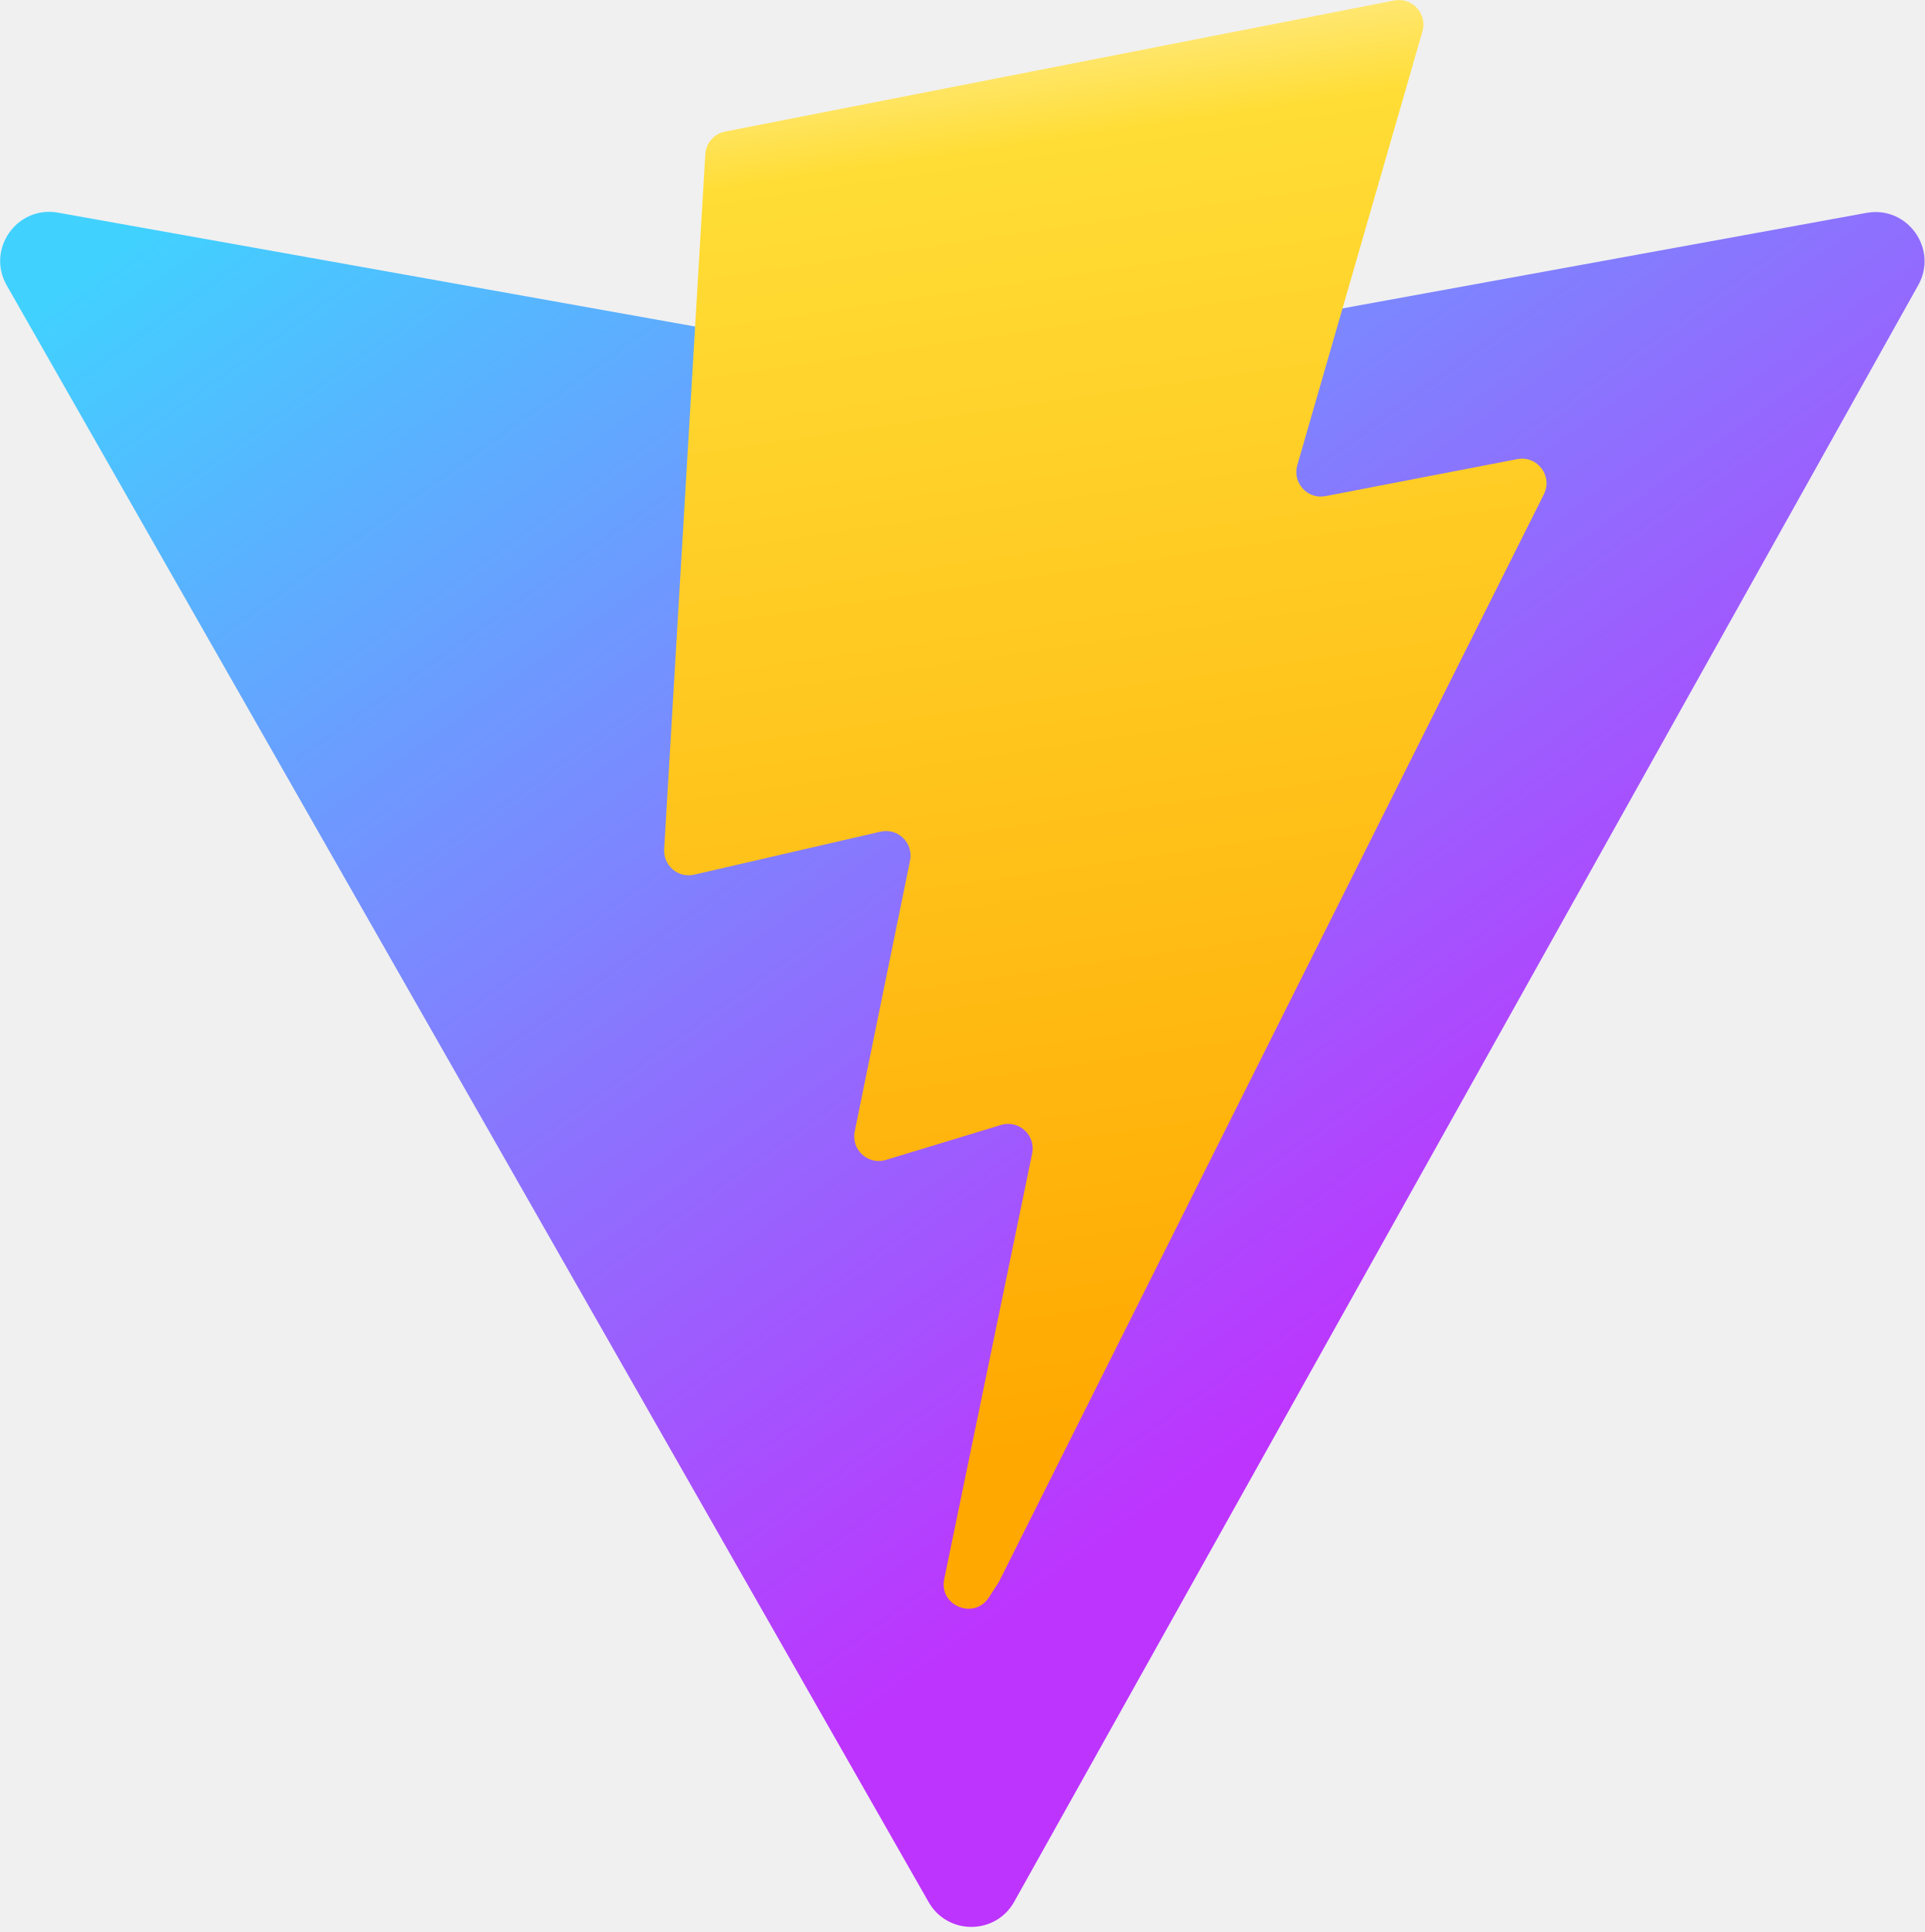
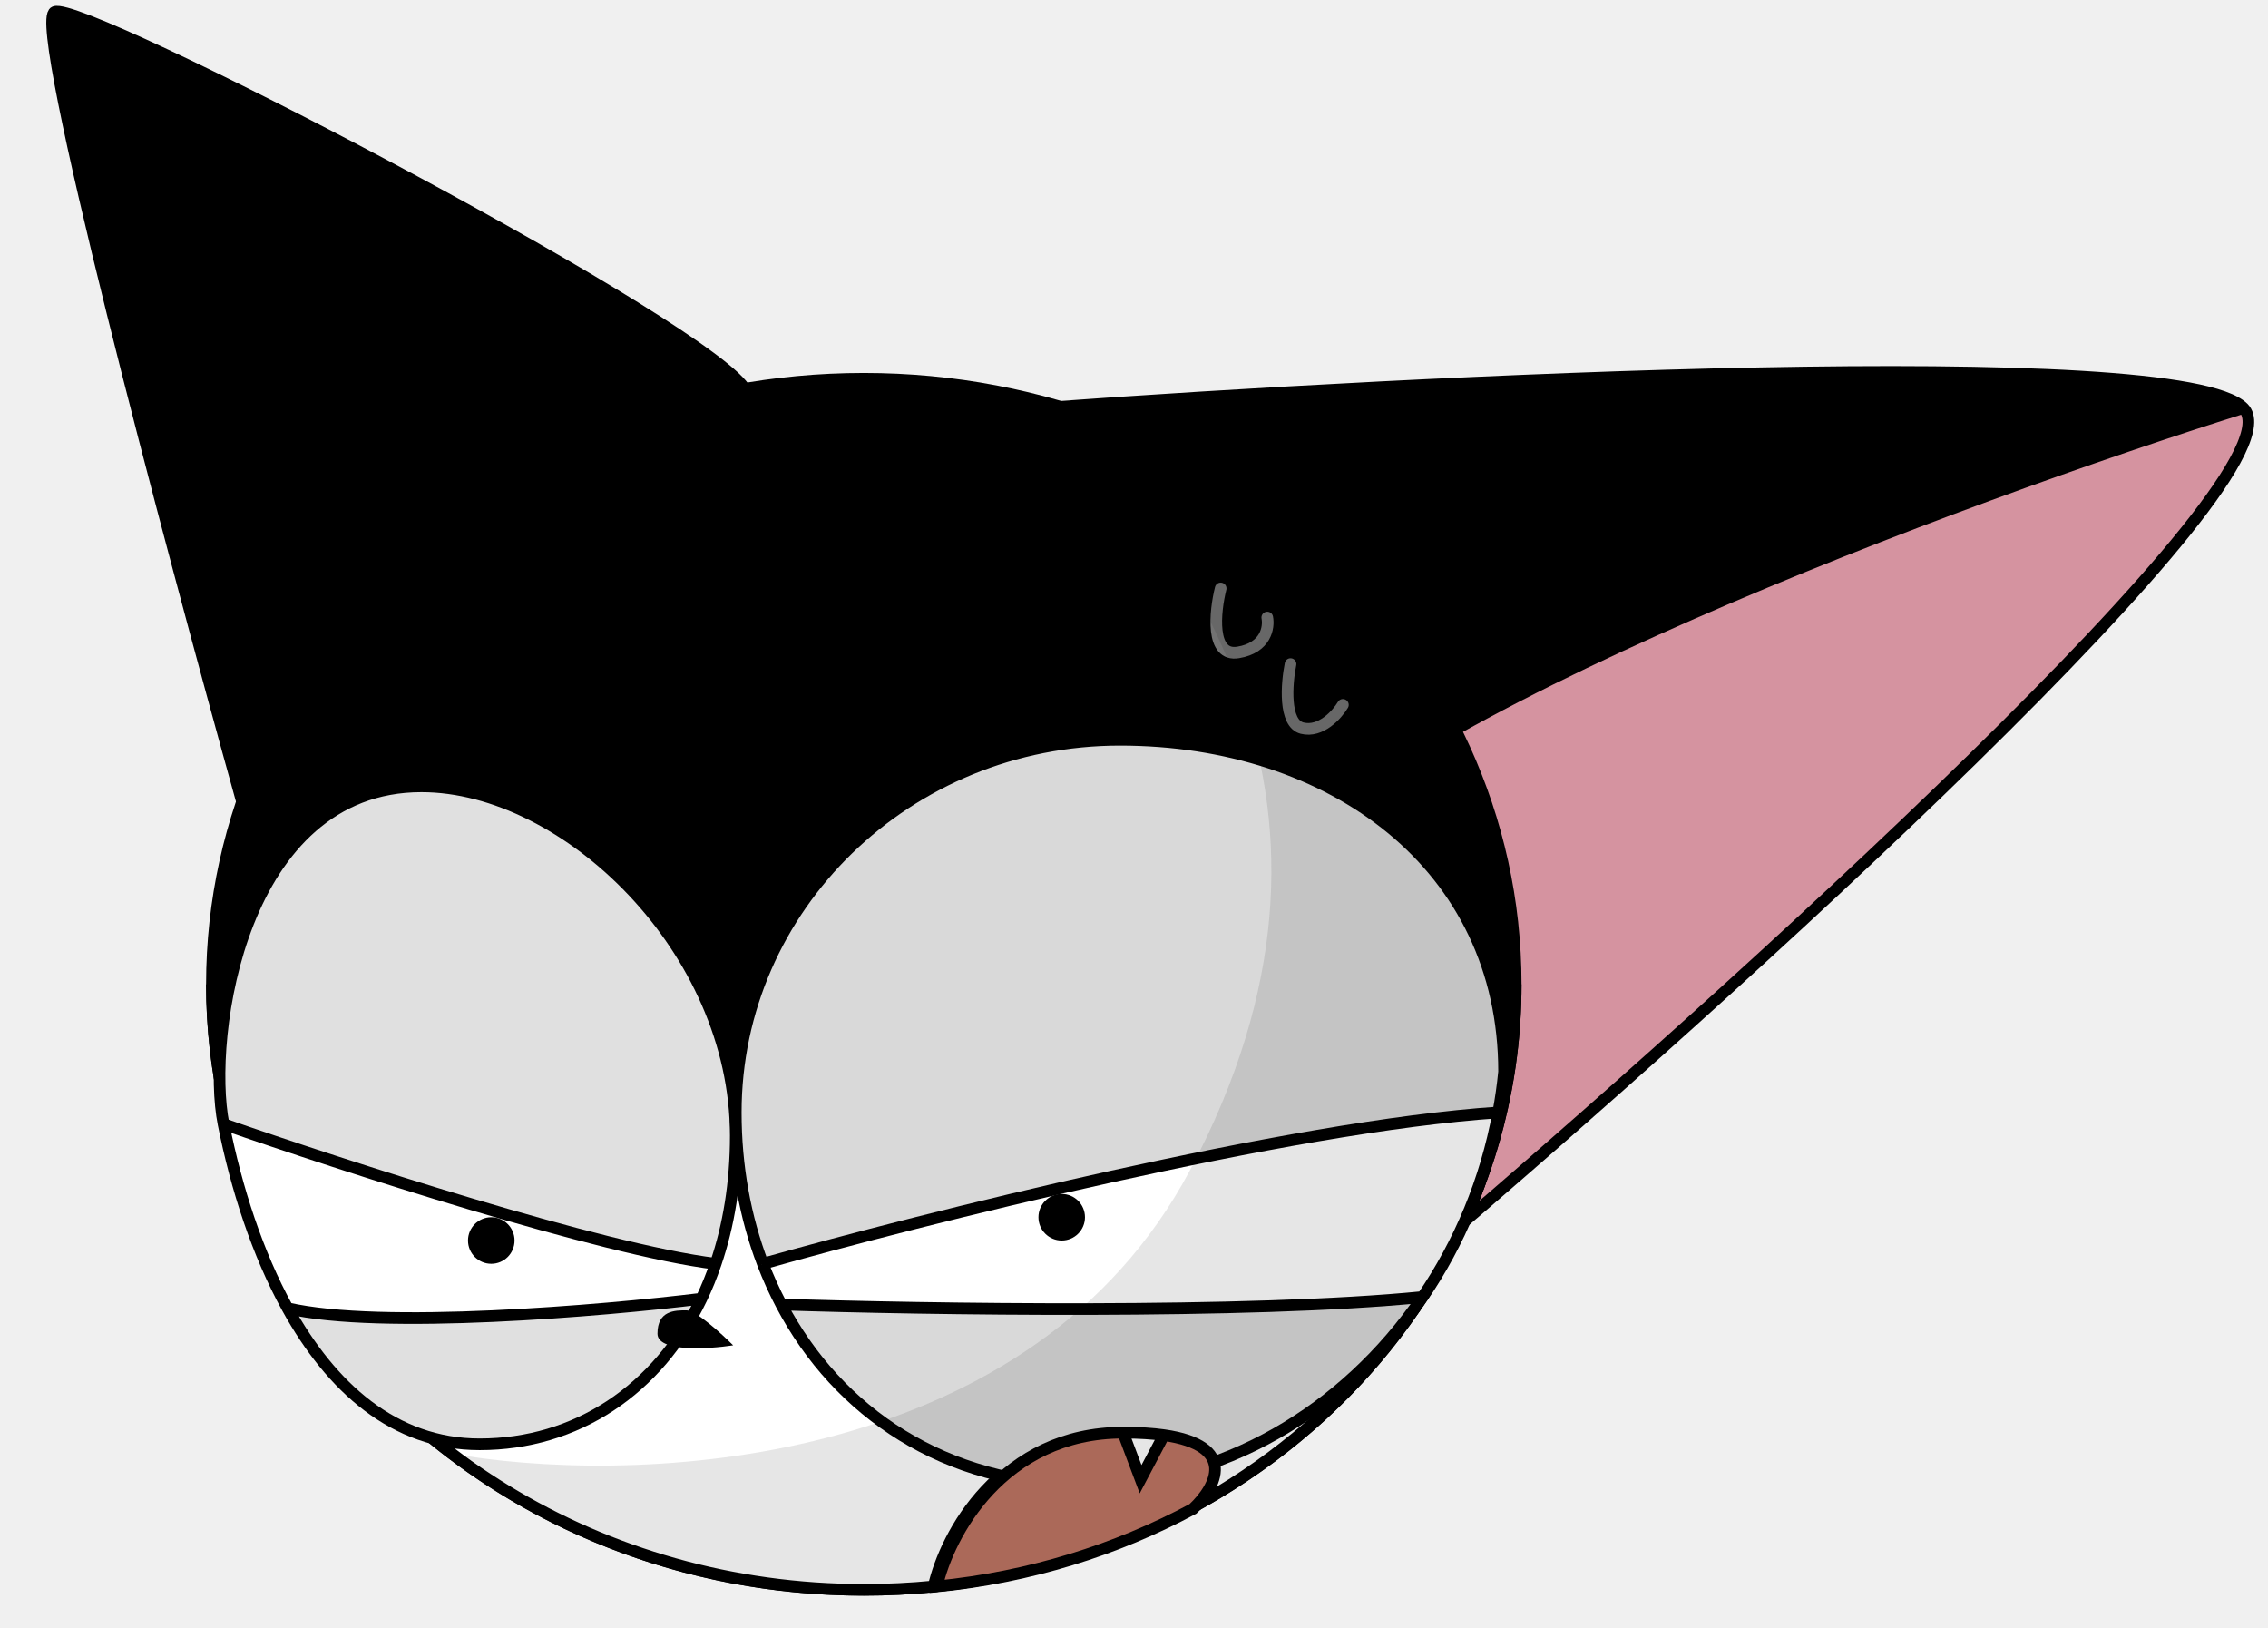
- <svg xmlns="http://www.w3.org/2000/svg" aria-hidden="true" role="img" class="iconify iconify--logos" width="31.88" height="32" preserveAspectRatio="xMidYMid meet" viewBox="0 0 256 257">
-   <defs>
-     <linearGradient id="IconifyId1813088fe1fbc01fb466" x1="-.828%" x2="57.636%" y1="7.652%" y2="78.411%">
-       <stop offset="0%" stop-color="#41D1FF" />
-       <stop offset="100%" stop-color="#BD34FE" />
-     </linearGradient>
-     <linearGradient id="IconifyId1813088fe1fbc01fb467" x1="43.376%" x2="50.316%" y1="2.242%" y2="89.03%">
-       <stop offset="0%" stop-color="#FFEA83" />
-       <stop offset="8.333%" stop-color="#FFDD35" />
-       <stop offset="100%" stop-color="#FFA800" />
-     </linearGradient>
-   </defs>
-   <path fill="url(#IconifyId1813088fe1fbc01fb466)" d="M255.153 37.938L134.897 252.976c-2.483 4.44-8.862 4.466-11.382.048L.875 37.958c-2.746-4.814 1.371-10.646 6.827-9.67l120.385 21.517a6.537 6.537 0 0 0 2.322-.004l117.867-21.483c5.438-.991 9.574 4.796 6.877 9.62Z" />
-   <path fill="url(#IconifyId1813088fe1fbc01fb467)" d="M185.432.063L96.44 17.501a3.268 3.268 0 0 0-2.634 3.014l-5.474 92.456a3.268 3.268 0 0 0 3.997 3.378l24.777-5.718c2.318-.535 4.413 1.507 3.936 3.838l-7.361 36.047c-.495 2.426 1.782 4.5 4.151 3.78l15.304-4.649c2.372-.72 4.652 1.36 4.15 3.788l-11.698 56.621c-.732 3.542 3.979 5.473 5.943 2.437l1.313-2.028l72.516-144.72c1.215-2.423-.88-5.186-3.54-4.672l-25.505 4.922c-2.396.462-4.435-1.77-3.759-4.114l16.646-57.705c.677-2.35-1.37-4.583-3.769-4.113Z" />
+ <svg xmlns="http://www.w3.org/2000/svg" width="46" height="33" viewBox="0 0 46 33" fill="none">
+   <path d="M1.11 0.243C0.638 0.432 3.432 10.947 4.888 16.181C8.705 13.898 16.08 9.026 15.041 7.798C13.742 6.264 1.7 0.007 1.11 0.243Z" fill="black" stroke="black" stroke-width="0.236" />
+   <path fill-rule="evenodd" clip-rule="evenodd" d="M45.5 8.271C44.177 6.948 28.735 7.72 21.18 8.271L25.532 17.833C27.976 14.433 39.862 10.041 45.5 8.271Z" fill="black" />
+   <path d="M28.972 25.389C35.032 20.234 46.822 9.593 45.5 8.271C39.862 10.041 27.976 14.433 25.532 17.833L28.972 25.389Z" fill="#D593A0" />
+   <path d="M45.5 8.271C44.177 6.948 28.735 7.72 21.18 8.271L25.532 17.833M45.5 8.271C46.822 9.593 35.032 20.234 28.972 25.389L25.532 17.833M45.5 8.271C39.862 10.041 27.976 14.433 25.532 17.833" stroke="black" stroke-width="0.236" />
+   <path d="M30.742 19.958C30.742 24.503 28.083 28.471 24.131 30.593C22.573 31.431 20.814 31.981 18.937 32.166C18.471 32.212 17.999 32.236 17.52 32.236C10.217 32.236 4.298 26.739 4.298 19.958C4.298 13.177 10.217 7.68 17.52 7.68C24.823 7.68 30.742 13.177 30.742 19.958Z" fill="black" />
+   <path d="M18.937 32.166C18.471 32.212 17.999 32.236 17.52 32.236C10.217 32.236 4.298 26.739 4.298 19.958C4.298 13.177 10.217 7.68 17.52 7.68C24.823 7.68 30.742 13.177 30.742 19.958C30.742 24.503 28.083 28.471 24.131 30.593M18.937 32.166C19.173 31.127 20.259 29.049 22.715 29.049M18.937 32.166C20.814 31.981 22.573 31.431 24.131 30.593M22.715 29.049L23.069 29.993L23.541 29.099M22.715 29.049C23.039 29.049 23.312 29.067 23.541 29.099M24.131 30.593C24.609 30.147 25.04 29.312 23.541 29.099" stroke="black" stroke-width="0.236" />
+   <path d="M18.937 32.167C18.471 32.213 17.999 32.236 17.52 32.236C12.167 32.236 7.557 29.283 5.477 25.035L16.759 22.32L30.389 22.792C29.542 26.121 27.235 28.927 24.131 30.594C22.573 31.431 20.814 31.981 18.937 32.167Z" fill="white" />
+   <path d="M30.742 19.959C30.742 20.934 30.62 21.882 30.389 22.792M4.298 19.959C4.298 21.769 4.72 23.488 5.477 25.035M18.937 32.167C18.471 32.213 17.999 32.236 17.52 32.236C12.167 32.236 7.557 29.283 5.477 25.035M18.937 32.167C19.173 31.128 20.259 29.049 22.715 29.049M18.937 32.167C20.814 31.981 22.573 31.431 24.131 30.594M22.715 29.049L23.069 29.993L23.541 29.099M22.715 29.049C23.039 29.049 23.312 29.067 23.541 29.099M24.131 30.594C24.609 30.147 25.04 29.312 23.541 29.099M24.131 30.594C27.235 28.927 29.542 26.121 30.389 22.792M5.477 25.035L16.759 22.32L30.389 22.792" stroke="black" stroke-width="0.236" />
+   <path d="M14.515 25.625C12.206 25.342 6.899 23.618 4.534 22.792C4.794 24.094 5.22 25.417 5.832 26.526C7.721 26.964 12.216 26.58 14.227 26.333C14.335 26.108 14.431 25.872 14.515 25.625Z" fill="white" />
+   <path d="M8.548 15.944C4.888 15.944 4.18 21.021 4.534 22.792C6.899 23.618 12.206 25.342 14.515 25.625C14.778 24.855 14.923 23.983 14.923 23.028C14.923 19.246 11.482 15.944 8.548 15.944Z" fill="#E0E0E0" />
+   <path d="M9.728 29.285C11.683 29.285 13.339 28.186 14.227 26.333C12.216 26.58 7.721 26.964 5.832 26.526C6.718 28.129 7.994 29.285 9.728 29.285Z" fill="#E0E0E0" />
+   <path d="M4.534 22.792C4.18 21.021 4.888 15.944 8.548 15.944C11.482 15.944 14.923 19.246 14.923 23.028C14.923 23.983 14.778 24.855 14.515 25.625M4.534 22.792C6.899 23.618 12.206 25.342 14.515 25.625M4.534 22.792C4.794 24.094 5.22 25.417 5.832 26.526M14.515 25.625C14.431 25.872 14.335 26.108 14.227 26.333M14.227 26.333C13.339 28.186 11.683 29.285 9.728 29.285C7.994 29.285 6.718 28.129 5.832 26.526M14.227 26.333C12.216 26.58 7.721 26.964 5.832 26.526" stroke="black" stroke-width="0.236" />
+   <path d="M22.715 15C18.411 15 14.923 18.383 14.923 22.556C14.923 23.648 15.114 24.687 15.472 25.625C18.674 24.72 26.14 22.839 30.389 22.556C30.439 22.284 30.479 22.009 30.506 21.729C30.506 17.556 27.018 15 22.715 15Z" fill="#D9D9D9" />
+   <path d="M15.846 26.451C17 28.645 19.173 30.111 22.006 30.111C24.759 30.111 27.274 28.614 28.854 26.299C25.359 26.65 18.726 26.547 15.846 26.451Z" fill="#D9D9D9" />
+   <path d="M30.389 22.556C26.14 22.839 18.674 24.72 15.472 25.625C15.582 25.91 15.706 26.186 15.846 26.451C18.726 26.547 25.359 26.65 28.854 26.299C29.598 25.209 30.134 23.938 30.389 22.556Z" fill="white" />
+   <path d="M15.472 25.625C15.114 24.687 14.923 23.648 14.923 22.556C14.923 18.383 18.411 15 22.715 15C27.018 15 30.506 17.556 30.506 21.729C30.479 22.009 30.439 22.284 30.389 22.556M15.472 25.625C18.674 24.72 26.14 22.839 30.389 22.556M15.472 25.625C15.582 25.91 15.706 26.186 15.846 26.451M30.389 22.556C30.134 23.938 29.598 25.209 28.854 26.299M15.846 26.451C17 28.645 19.173 30.111 22.006 30.111C24.759 30.111 27.274 28.614 28.854 26.299M15.846 26.451C18.726 26.547 25.359 26.65 28.854 26.299" stroke="black" stroke-width="0.236" />
+   <ellipse cx="9.964" cy="25.153" rx="0.472" ry="0.472" fill="black" />
+   <ellipse cx="21.534" cy="24.681" rx="0.472" ry="0.472" fill="black" />
+   <path fill-rule="evenodd" clip-rule="evenodd" d="M22.779 29.049C20.324 29.049 19.238 31.127 19.002 32.167C20.878 31.981 22.638 31.431 24.196 30.594C24.674 30.147 25.105 29.312 23.606 29.099L23.134 29.993L22.779 29.049Z" fill="#BE7463" />
+   <path d="M22.779 29.049L23.134 29.993L23.606 29.099C23.378 29.067 23.104 29.049 22.779 29.049Z" fill="white" />
+   <path d="M22.779 29.049C20.324 29.049 19.238 31.127 19.002 32.167C20.878 31.981 22.638 31.431 24.196 30.594C24.674 30.147 25.105 29.312 23.606 29.099M22.779 29.049L23.134 29.993L23.606 29.099M22.779 29.049C23.104 29.049 23.378 29.067 23.606 29.099" stroke="black" stroke-width="0.236" />
+   <path d="M24.758 11.931C24.64 12.403 24.546 13.324 25.112 13.229C25.679 13.135 25.742 12.718 25.703 12.521M26.175 13.465C26.096 13.859 26.033 14.67 26.411 14.764C26.789 14.858 27.119 14.489 27.237 14.292" stroke="#727272" stroke-width="0.236" stroke-linecap="round" stroke-linejoin="round" />
+   <g style="mix-blend-mode:multiply" opacity="0.2">
+     <path d="M18.937 32.167C18.471 32.213 17.999 32.236 17.52 32.236C14.043 31.882 12.273 31.646 9.439 29.521C13.266 30.111 20.963 29.686 24.131 23.736C28.092 16.299 24.025 11.162 21.481 8.241C26.848 9.804 30.742 14.459 30.742 19.958C30.742 24.503 28.084 28.471 24.131 30.594C22.573 31.431 20.814 31.981 18.937 32.167Z" fill="#848484" />
+   </g>
+   <path d="M13.335 27.042C13.335 27.419 14.358 27.356 14.87 27.278C14.634 27.042 14.114 26.569 13.925 26.569C13.689 26.569 13.335 26.569 13.335 27.042Z" fill="black" />
</svg>
